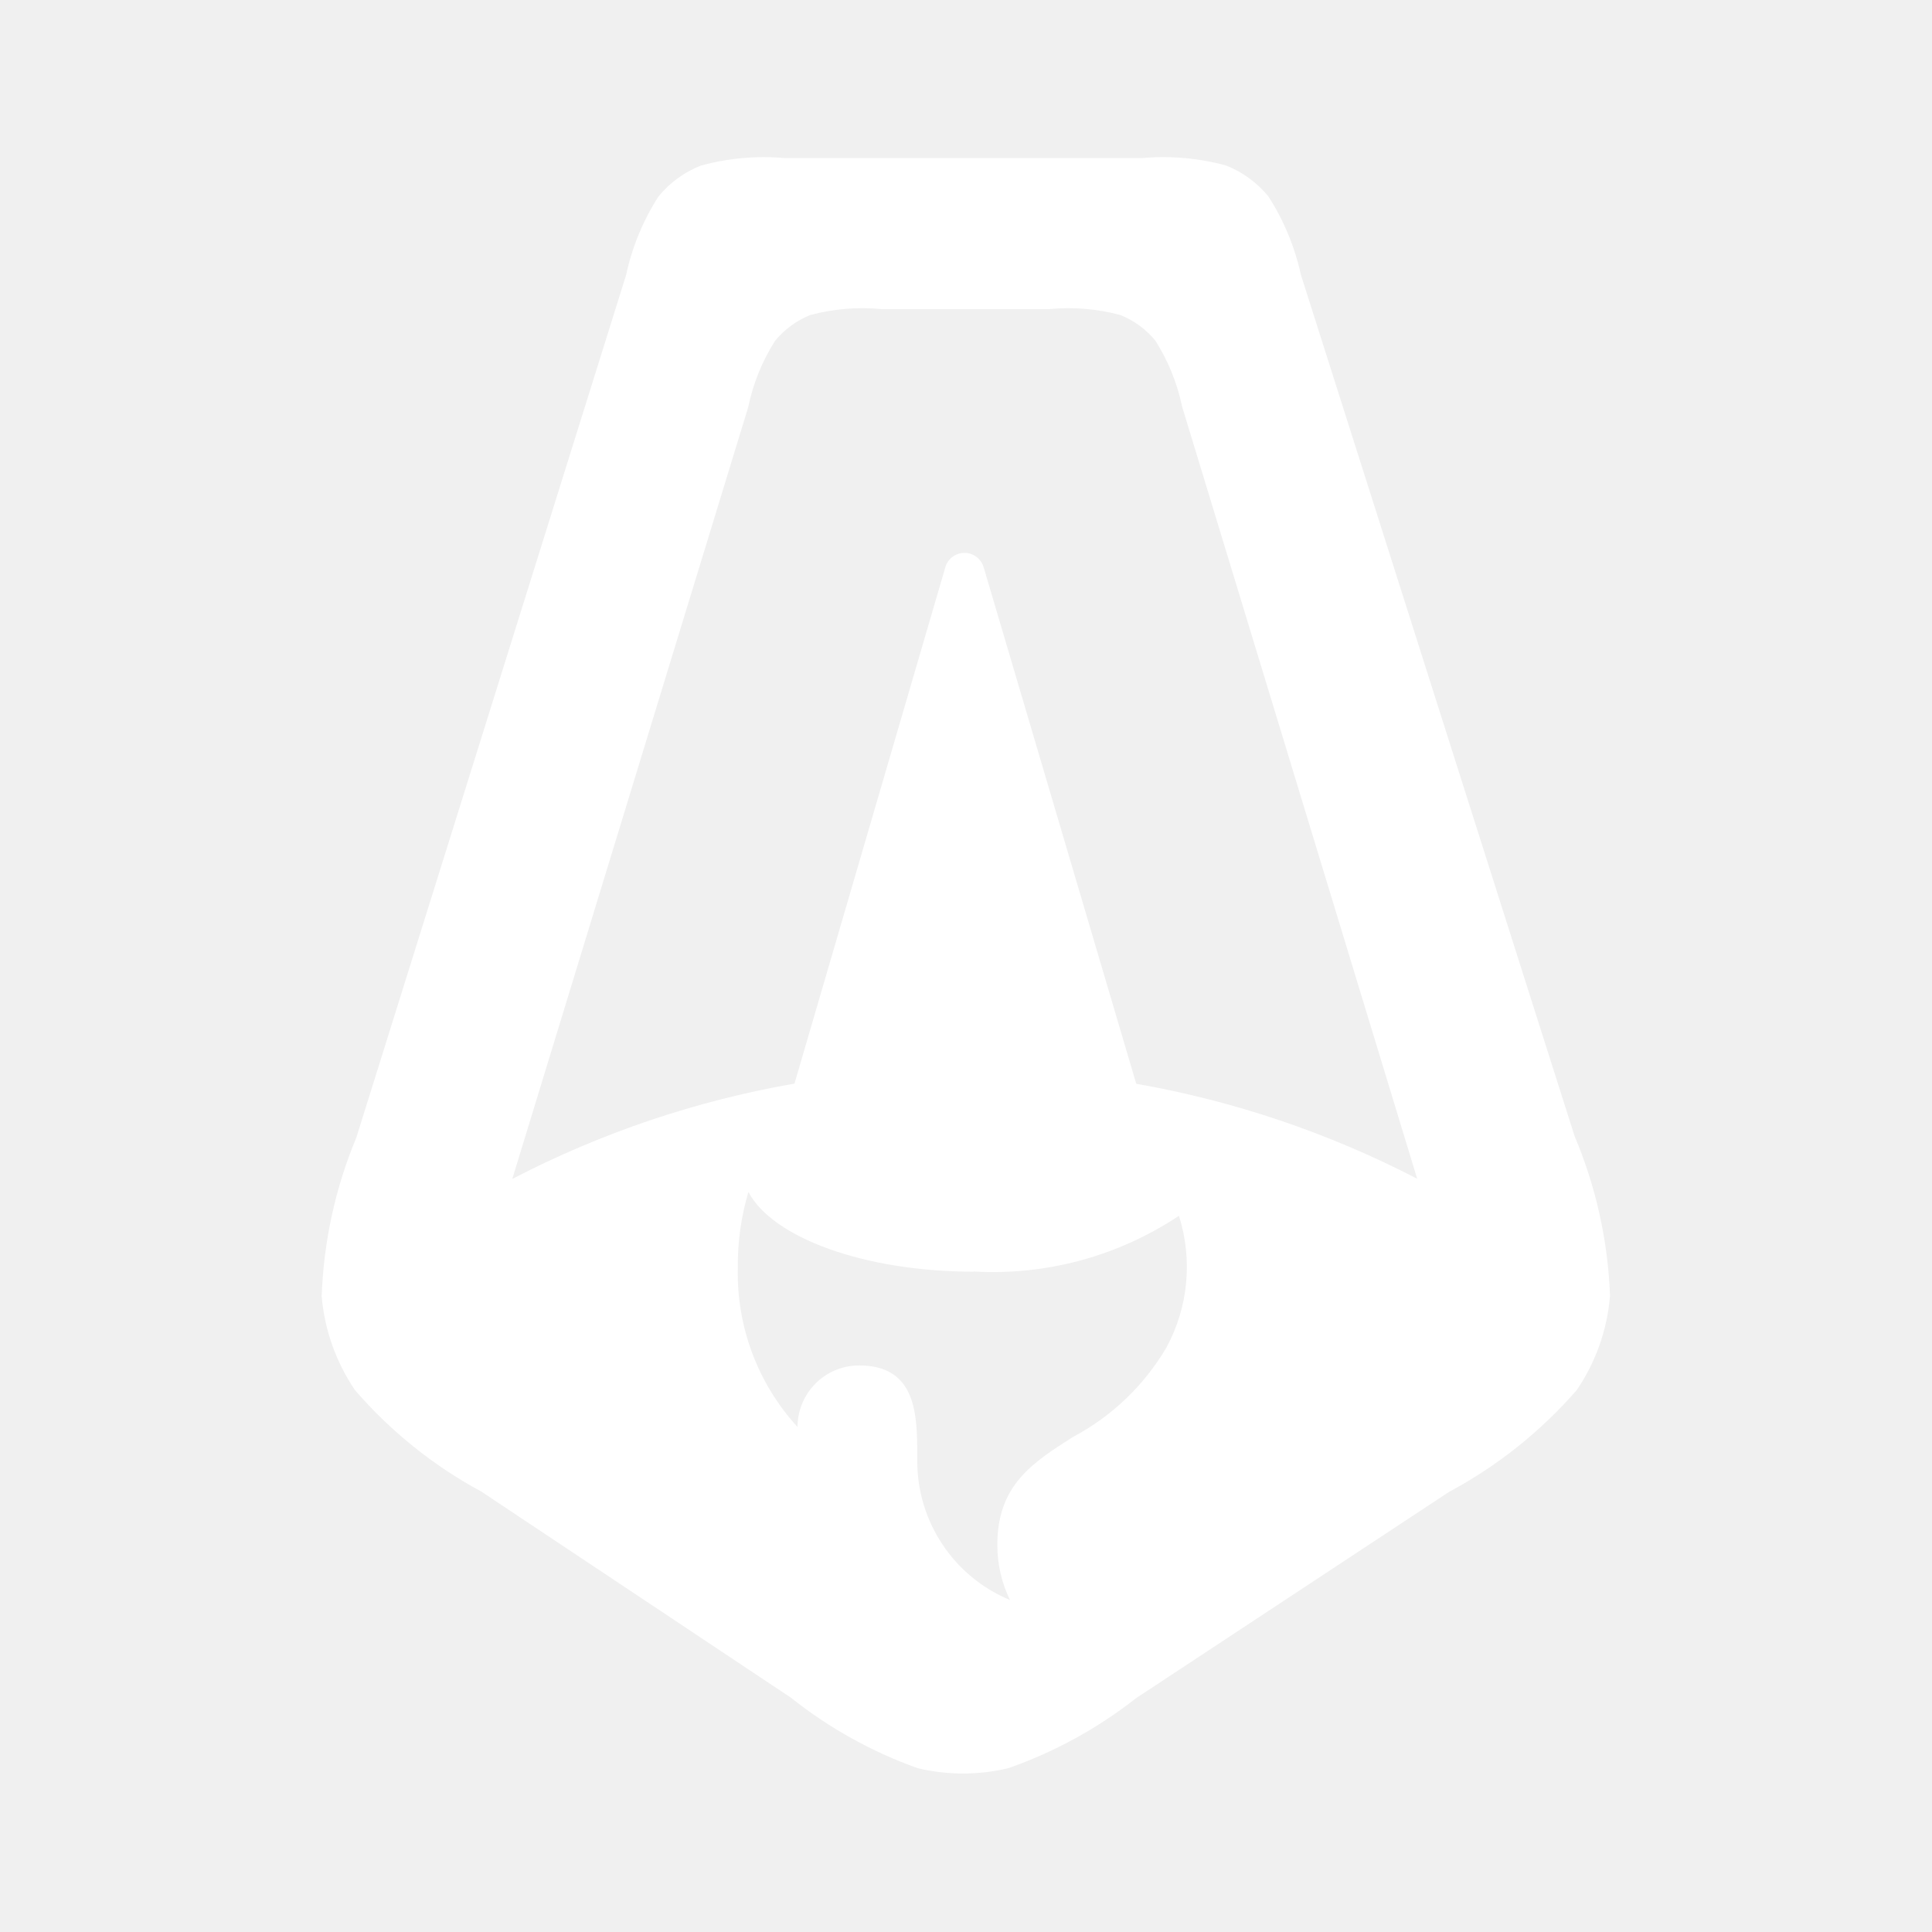
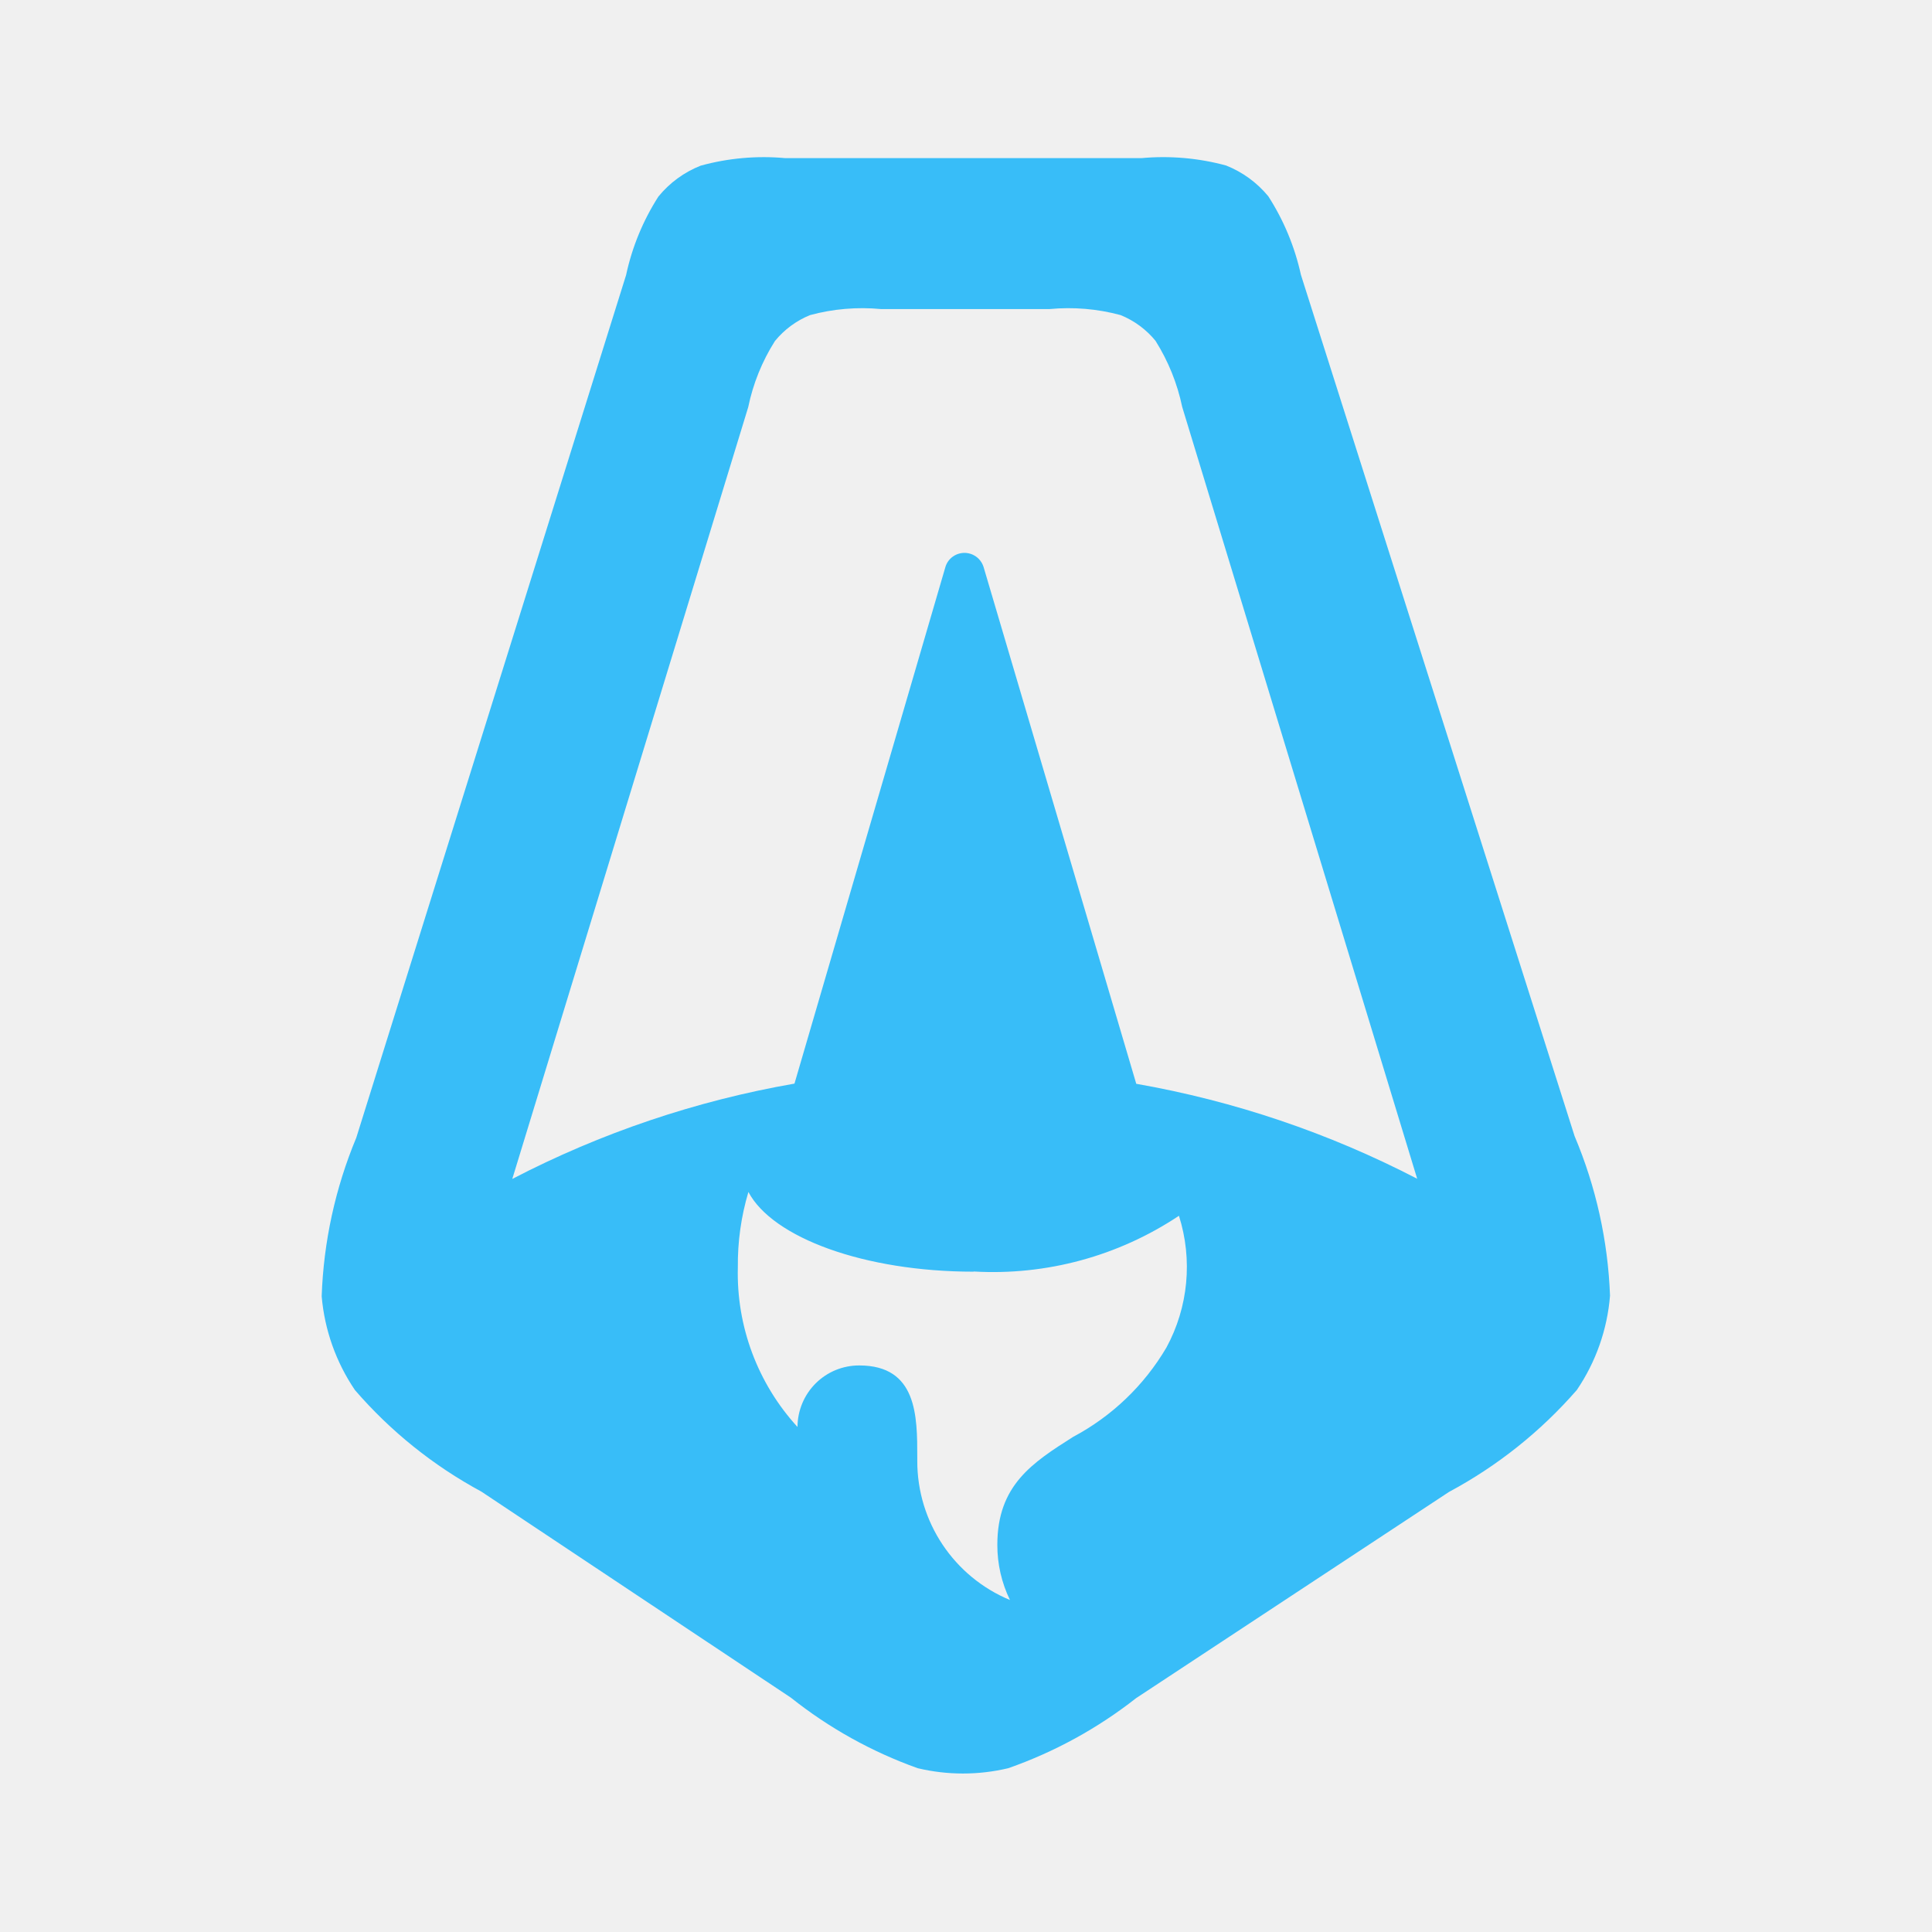
<svg xmlns="http://www.w3.org/2000/svg" width="800px" height="800px" viewBox="0 0 32 32">
-   <path d="M5.9,18.847a7.507,7.507,0,0,0-.572,2.624,3.265,3.265,0,0,0,.551,1.553,7.427,7.427,0,0,0,2.093,1.681L13.1,28.119A7.332,7.332,0,0,0,15.2,29.287a3.239,3.239,0,0,0,1.5,0,7.381,7.381,0,0,0,2.117-1.16L24,24.711a7.512,7.512,0,0,0,2.117-1.688,3.241,3.241,0,0,0,.55-1.563,7.515,7.515,0,0,0-.587-2.643L21.547,4.551a3.973,3.973,0,0,0-.54-1.3,1.733,1.733,0,0,0-.7-.51,3.972,3.972,0,0,0-1.4-.122H13.005a3.932,3.932,0,0,0-1.4.125,1.713,1.713,0,0,0-.7.512,3.94,3.94,0,0,0-.535,1.3L5.9,18.848Zm13.24-13.2a3.329,3.329,0,0,1,.441,1.093l3.892,12.784a16.168,16.168,0,0,0-4.653-1.573L16.291,9.391a.331.331,0,0,0-.513-.169.323.323,0,0,0-.119.169l-2.5,8.557a16.14,16.14,0,0,0-4.674,1.579L12.393,6.743a3.281,3.281,0,0,1,.442-1.094,1.458,1.458,0,0,1,.582-.43,3.31,3.31,0,0,1,1.175-.1h2.793a3.314,3.314,0,0,1,1.176.1,1.454,1.454,0,0,1,.583.432ZM16.127,21.06a5.551,5.551,0,0,0,3.4-.923,2.8,2.8,0,0,1-.207,2.182A3.938,3.938,0,0,1,17.773,23.8c-.674.428-1.254.8-1.254,1.787a2.079,2.079,0,0,0,.209.914,2.49,2.49,0,0,1-1.535-2.3v-.061c0-.683,0-1.524-.962-1.524a1.028,1.028,0,0,0-.391.077,1.021,1.021,0,0,0-.552.551,1.03,1.03,0,0,0-.079.391,3.769,3.769,0,0,1-.988-2.644,4.206,4.206,0,0,1,.175-1.248c.4.757,1.92,1.32,3.731,1.32Z" style="fill:#ffffff;fill-rule:evenodd" />
+   <path d="M5.9,18.847a7.507,7.507,0,0,0-.572,2.624,3.265,3.265,0,0,0,.551,1.553,7.427,7.427,0,0,0,2.093,1.681L13.1,28.119A7.332,7.332,0,0,0,15.2,29.287a3.239,3.239,0,0,0,1.5,0,7.381,7.381,0,0,0,2.117-1.16L24,24.711a7.512,7.512,0,0,0,2.117-1.688,3.241,3.241,0,0,0,.55-1.563,7.515,7.515,0,0,0-.587-2.643L21.547,4.551a3.973,3.973,0,0,0-.54-1.3,1.733,1.733,0,0,0-.7-.51,3.972,3.972,0,0,0-1.4-.122H13.005a3.932,3.932,0,0,0-1.4.125,1.713,1.713,0,0,0-.7.512,3.94,3.94,0,0,0-.535,1.3L5.9,18.848Zm13.24-13.2a3.329,3.329,0,0,1,.441,1.093l3.892,12.784a16.168,16.168,0,0,0-4.653-1.573L16.291,9.391a.331.331,0,0,0-.513-.169.323.323,0,0,0-.119.169l-2.5,8.557a16.14,16.14,0,0,0-4.674,1.579L12.393,6.743a3.281,3.281,0,0,1,.442-1.094,1.458,1.458,0,0,1,.582-.43,3.31,3.31,0,0,1,1.175-.1h2.793a3.314,3.314,0,0,1,1.176.1,1.454,1.454,0,0,1,.583.432ZM16.127,21.06a5.551,5.551,0,0,0,3.4-.923,2.8,2.8,0,0,1-.207,2.182A3.938,3.938,0,0,1,17.773,23.8c-.674.428-1.254.8-1.254,1.787a2.079,2.079,0,0,0,.209.914,2.49,2.49,0,0,1-1.535-2.3v-.061c0-.683,0-1.524-.962-1.524a1.028,1.028,0,0,0-.391.077,1.021,1.021,0,0,0-.552.551,1.03,1.03,0,0,0-.079.391,3.769,3.769,0,0,1-.988-2.644,4.206,4.206,0,0,1,.175-1.248c.4.757,1.92,1.32,3.731,1.32Z" style="fill:#38bdf8;fill-rule:evenodd" />
</svg>
